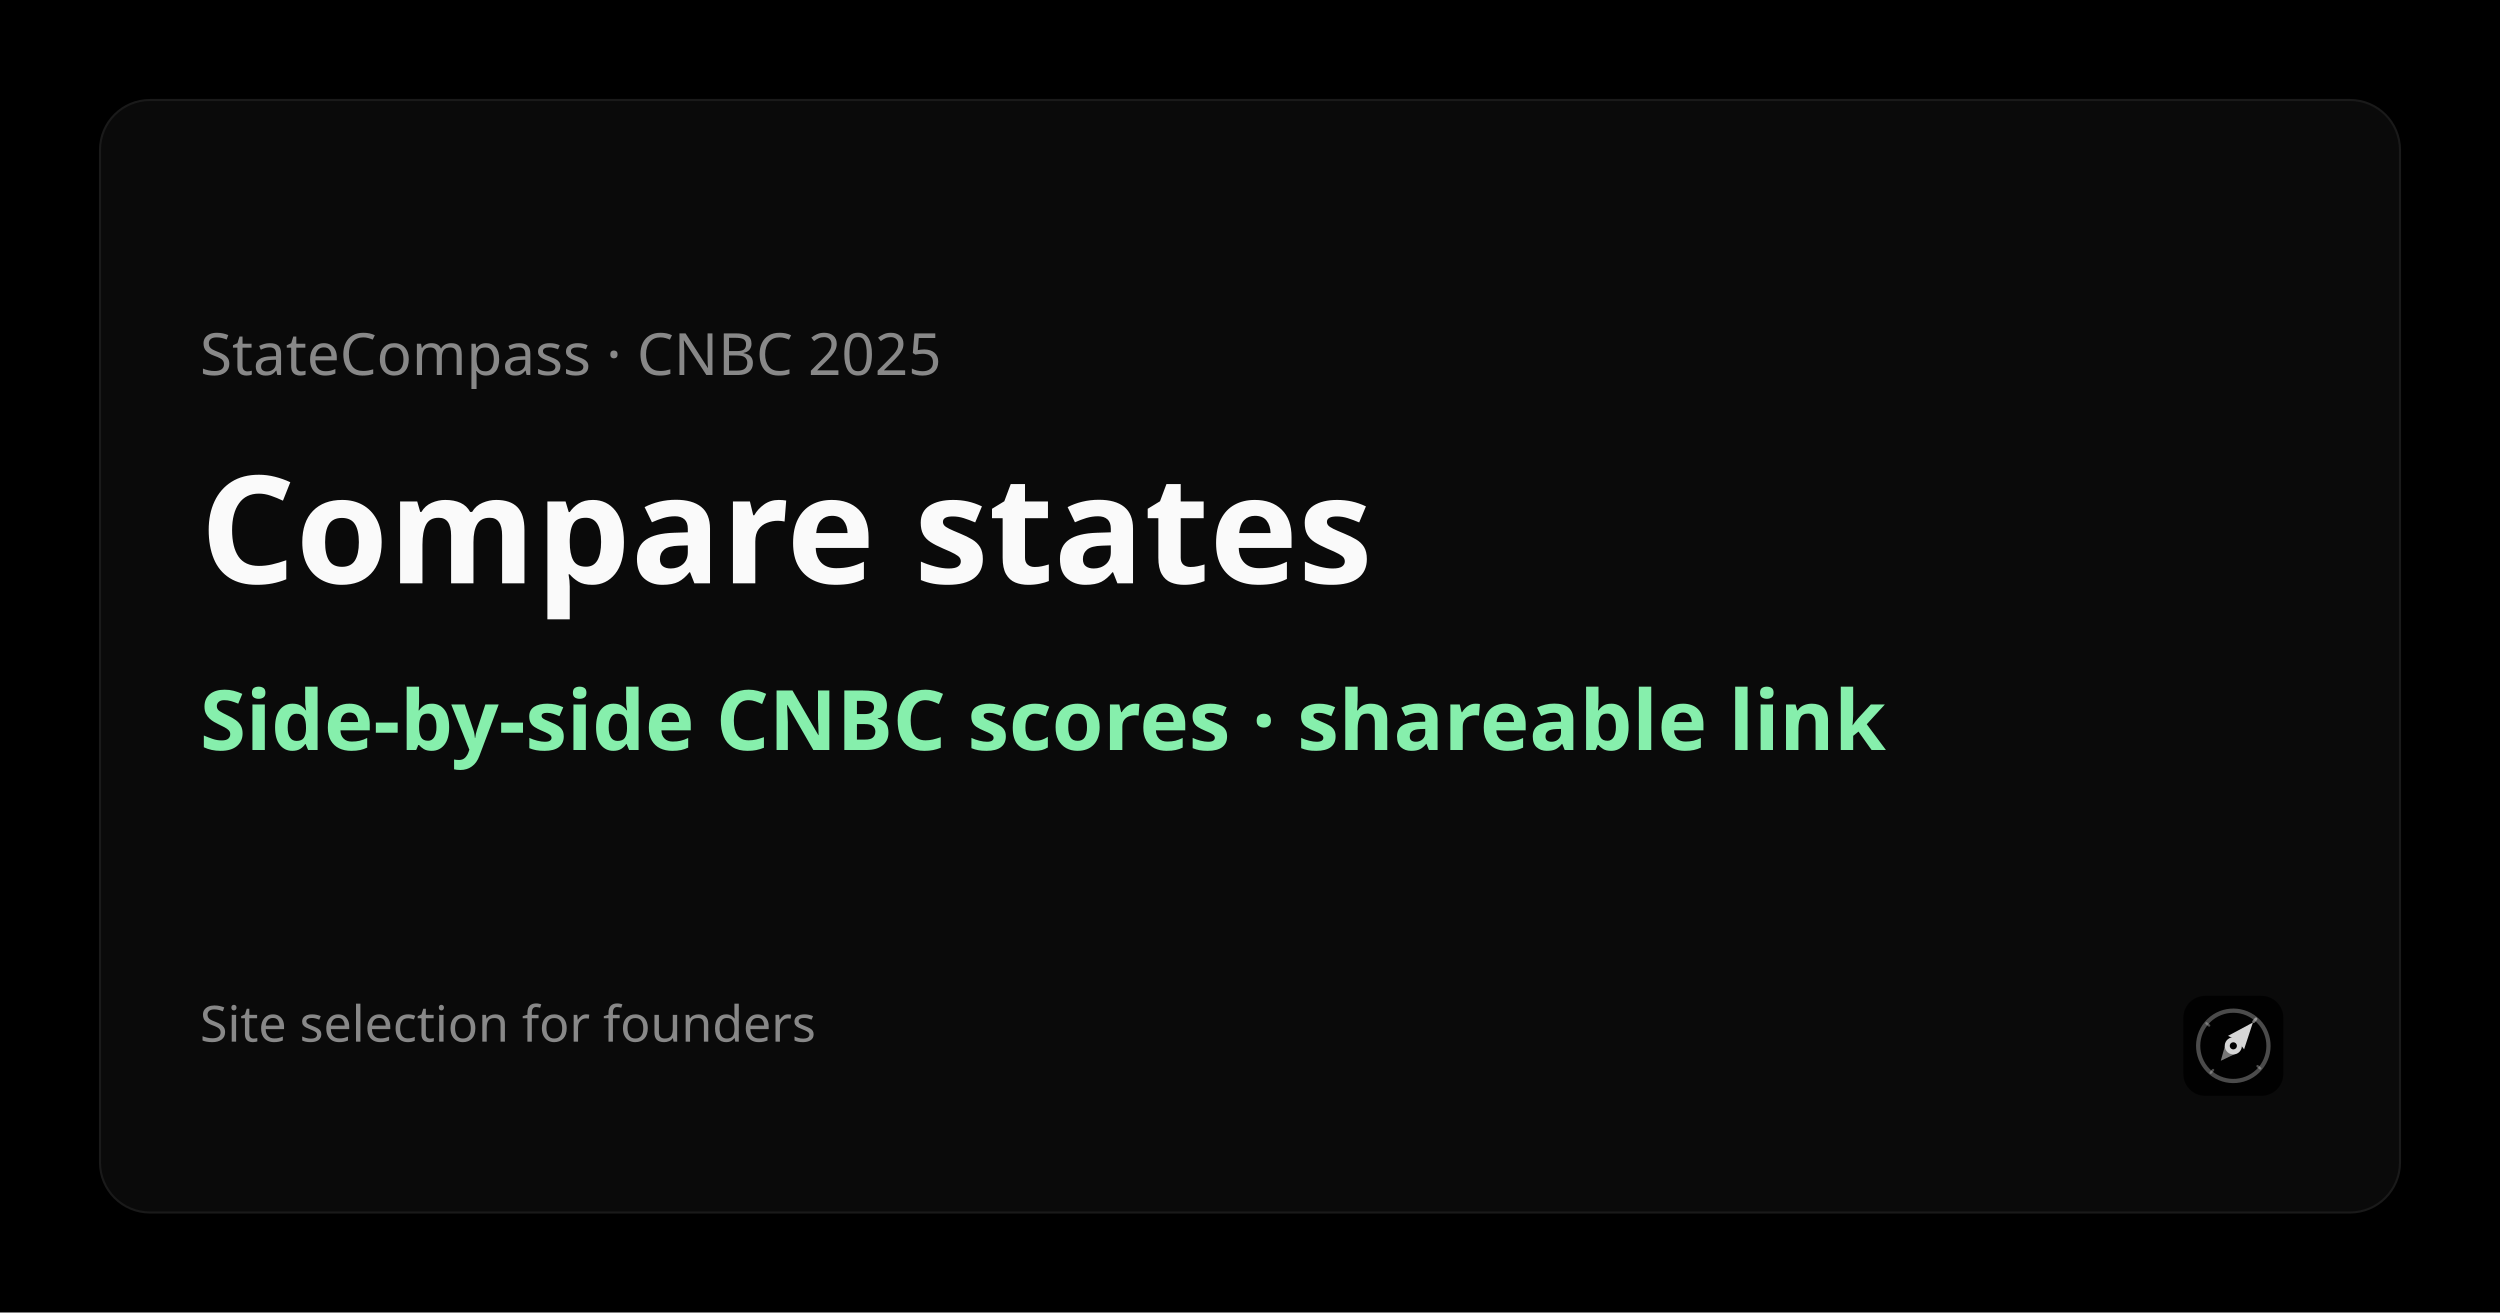
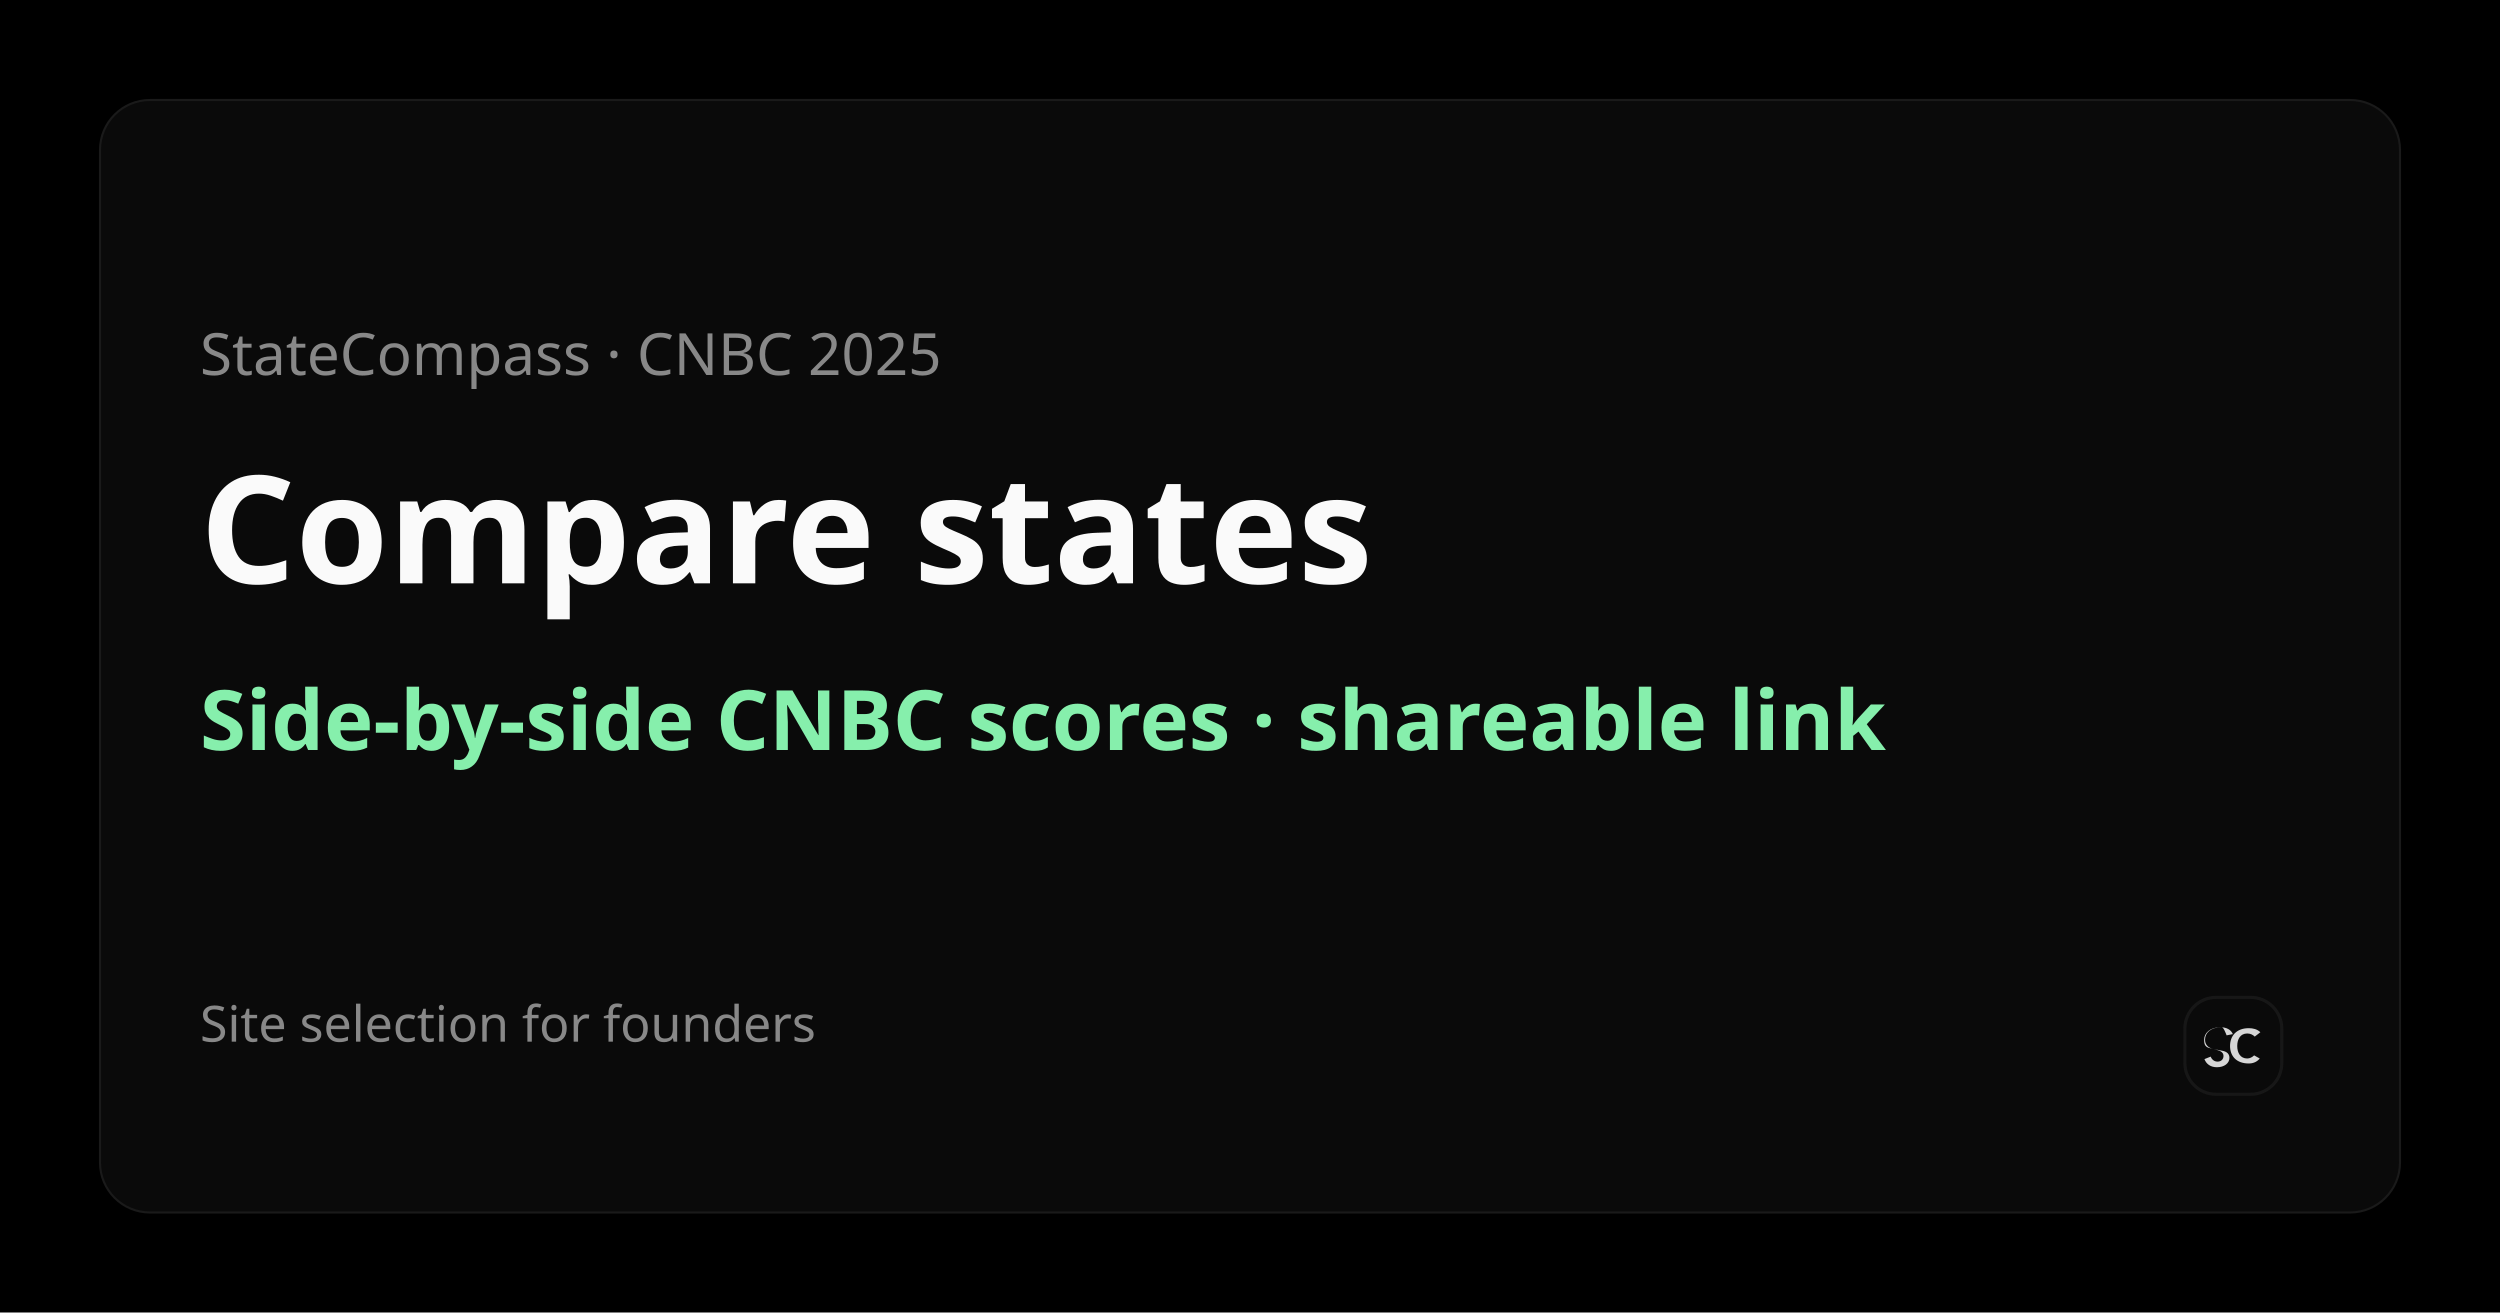
<svg xmlns="http://www.w3.org/2000/svg" width="1200" height="630" viewBox="0 0 1200 630">
  <rect width="1200" height="630" fill="#000000" />
  <rect x="48" y="48" width="1104" height="534" rx="24" fill="#0a0a0a" stroke="#1a1a1a" />
  <text x="96" y="180" fill="#888888" font-family="system-ui,sans-serif" font-size="28">StateCompass · CNBC 2025</text>
  <text x="96" y="280" fill="#fafafa" font-family="system-ui,sans-serif" font-size="72" font-weight="700">Compare states</text>
  <text x="96" y="360" fill="#86efac" font-family="system-ui,sans-serif" font-size="40" font-weight="600">Side-by-side CNBC scores · shareable link</text>
  <text x="96" y="500" fill="#888888" font-family="system-ui,sans-serif" font-size="24">Site selection for founders</text>
  <g transform="translate(1104, 534)" opacity="0.85">
    <g transform="translate(-56, -56)">
-       <rect width="48" height="48" rx="10.5" fill="#000000" />
-       <g transform="translate(24.00,24.00) rotate(40)">
-         <circle cx="0" cy="0" r="16.88" fill="none" stroke="#fafafa" stroke-width="2.03" opacity="0.35" />
-         <line x1="0" y1="-16.88" x2="0" y2="-15.15" stroke="#fafafa" stroke-width="1.35" stroke-linecap="round" opacity="0.55" />
-         <line x1="16.88" y1="0" x2="15.15" y2="0" stroke="#fafafa" stroke-width="1.12" stroke-linecap="round" opacity="0.35" />
-         <line x1="0" y1="16.88" x2="0" y2="15.15" stroke="#fafafa" stroke-width="1.12" stroke-linecap="round" opacity="0.35" />
-         <line x1="-16.88" y1="0" x2="-15.15" y2="0" stroke="#fafafa" stroke-width="1.12" stroke-linecap="round" opacity="0.35" />
-         <path d="M 0,-14.62 L -5.03,-2.03 L 0,-3.22 L 5.03,-2.03 Z" fill="#fafafa" />
-         <path d="M 0,9.38 L -3.53,1.58 L 0,0.22 L 3.53,1.58 Z" fill="#8a8a8a" />
-         <circle cx="0" cy="0" r="4.12" fill="#fafafa" />
-         <circle cx="0" cy="0" r="1.72" fill="#000000" />
+       <rect x="0.75" y="0.75" width="46.50" height="46.50" rx="15.00" fill="#0a0a0a" stroke="#1a1a1a" stroke-width="1.50" />
+       <g transform="translate(24.00,24.00) scale(1.5) translate(-9.35,-7.05)">
+         <path fill="#fafafa" d="M 5.6 1.1 C 2.1 1.1 0.3 2.9 0.3 5.1 C 0.3 6.6 1.2 7.7 3.1 8.1 L 5.7 8.6 C 7.4 8.9 8.1 9.7 8.1 10.9 C 8.1 12.6 6.5 13.9 4.1 13.9 C 2.1 13.9 0.7 12.9 0.1 11.3 L 2.1 10.5 C 2.5 11.5 3.3 12.1 4.3 12.1 C 5.5 12.1 6.2 11.3 6.2 10.3 C 6.2 9.3 5.5 8.7 3.9 8.3 L 1.5 7.7 C 0.1 7.3 0 6.1 0 5.1 C 0 2.9 2 1.1 5.2 1.1 C 7.2 1.1 8.6 1.9 9.2 3.3 L 7.2 3.7 C 6.8 2.7 6.2 1.1 5.6 1.1 Z" />
+         <path fill="#fafafa" d="M 14.3 1.4 C 10.3 1.4 8.3 3.9 8.3 7.1 C 8.3 10.3 10.3 12.7 14.3 12.7 C 15.8 12.7 17 12.1 17.8 11.1 L 16 10.1 C 15.4 10.7 14.6 11.1 13.8 11.1 C 11.6 11.1 10.6 9.3 10.6 7.1 C 10.6 4.9 11.6 3.1 13.8 3.1 C 14.8 3.1 15.6 3.5 16.2 4.1 L 18 2.7 C 17 1.7 15.6 1.4 14.3 1.4 Z" />
      </g>
    </g>
  </g>
</svg>
